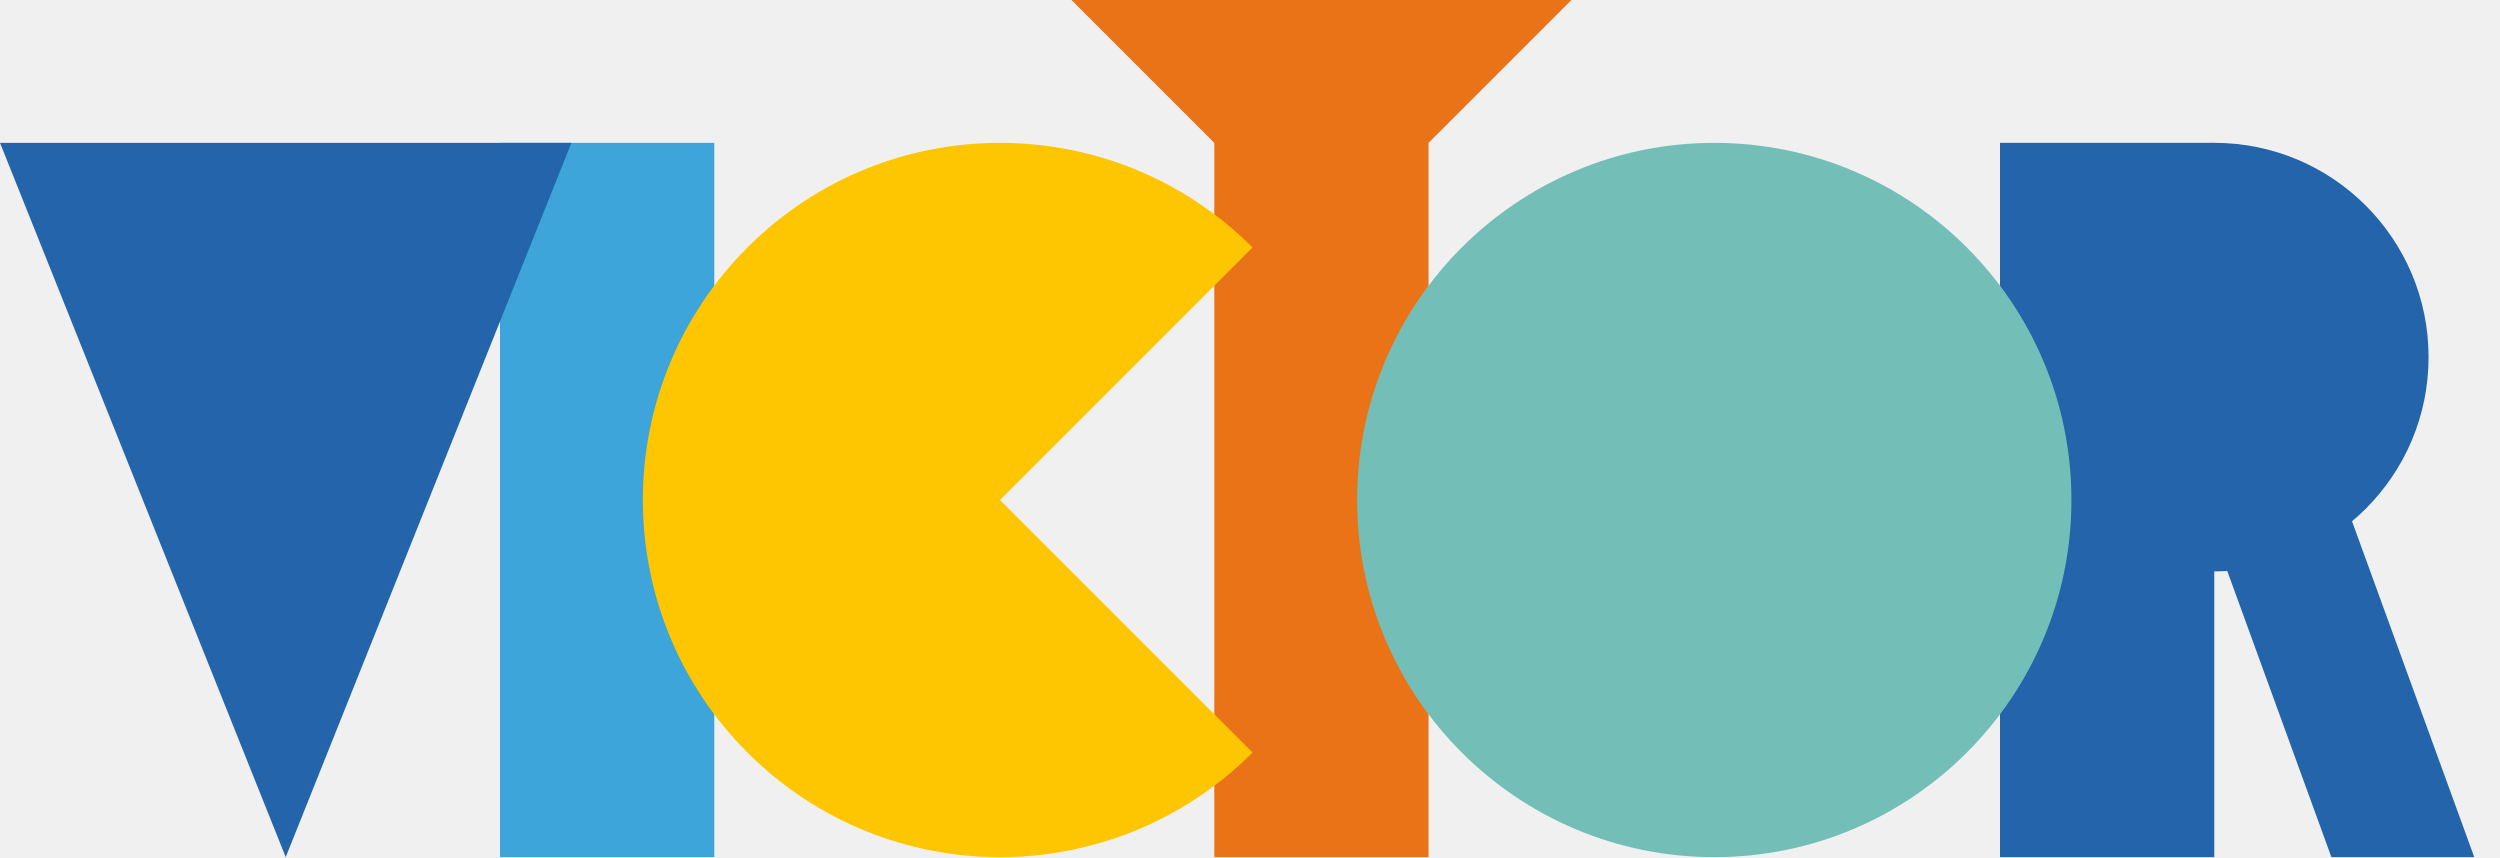
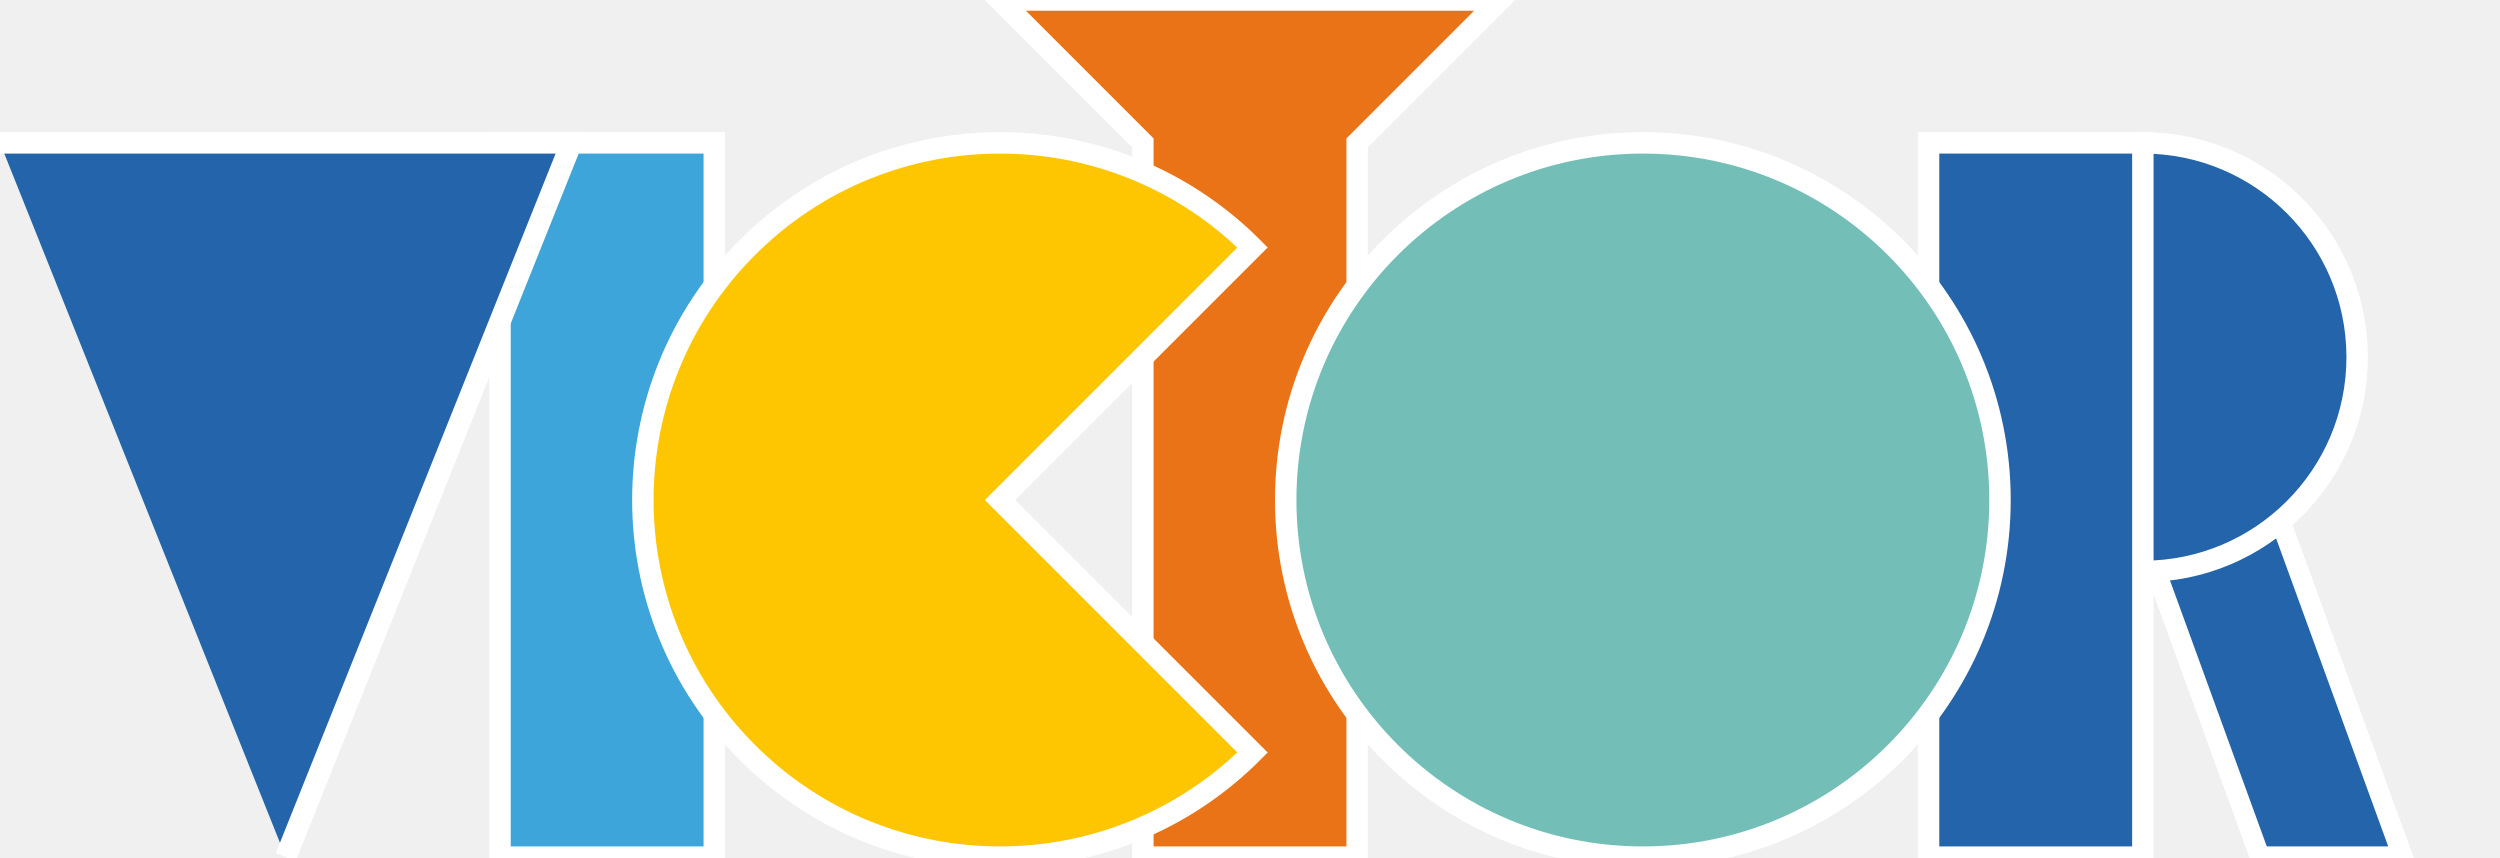
<svg xmlns="http://www.w3.org/2000/svg" width="350" height="120">
  <style type="text/css">



</style>
  <g transform="translate(70  20)">
-     <rect x="0" y="0" width="30" height="100" fill="#3da5d9" />
+     <rect x="0" y="0" width="30" height="100" fill="#3da5d9" style="stroke:white; stroke-width:3" />
  </g>
  <g transform="translate(0   20)">
-     <path d="M0,0 h80 L40,100" fill="#2364aa" />
+     <path d="M0,0 h80 L40,100" fill="#2364aa" style="stroke:white; stroke-width:3" />
  </g>
-   <g transform="translate(150  0)">
-     <polygon points="0,0 70,0 50,20 50,120 20,120 20,20" fill="#ea7317" />
+   <g transform="translate(140  0)">
+     <polygon points="0,0 70,0 50,20 50,120 20,120 20,20" fill="#ea7317" style="stroke:white; stroke-width:3" />
  </g>
  <g transform="translate(90  20)">
    <g transform="rotate(45 50 50)">
-       <path d="M50,50 v-50 a50,50 0 1,0 50,50" fill="#fec601" />
+       <path d="M50,50 v-50 a50,50 0 1,0 50,50 Z" fill="#fec601" style="stroke:white; stroke-width:3" />
    </g>
  </g>
-   <g transform="translate(280 20)">
-     <circle cx="30" cy="30" r="30" fill="#2364aa" />
-     <rect x="0" y="0" width="30" height="100" fill="#2364aa" />
+   <g transform="translate(270 20)">
    <g transform="skewX(20)">
-       <rect x="10" y="30" width="20" height="70" fill="#2364aa" />
+       <rect x="10" y="30" width="20" height="70" fill="#2364aa" style="stroke:white; stroke-width:3" />
    </g>
+     <circle cx="30" cy="30" r="30" fill="#2364aa" style="stroke:white; stroke-width:3" />
+     <rect x="0" y="0" width="30" height="100" fill="#2364aa" style="stroke:white; stroke-width:3" />
  </g>
-   <g transform="translate(190 20)">
-     <circle cx="50" cy="50" r="50" fill="#73bfb8" />
+   <g transform="translate(180 20)">
+     <circle cx="50" cy="50" r="50" fill="#73bfb8" style="stroke:white; stroke-width:3" />
  </g>
</svg>
